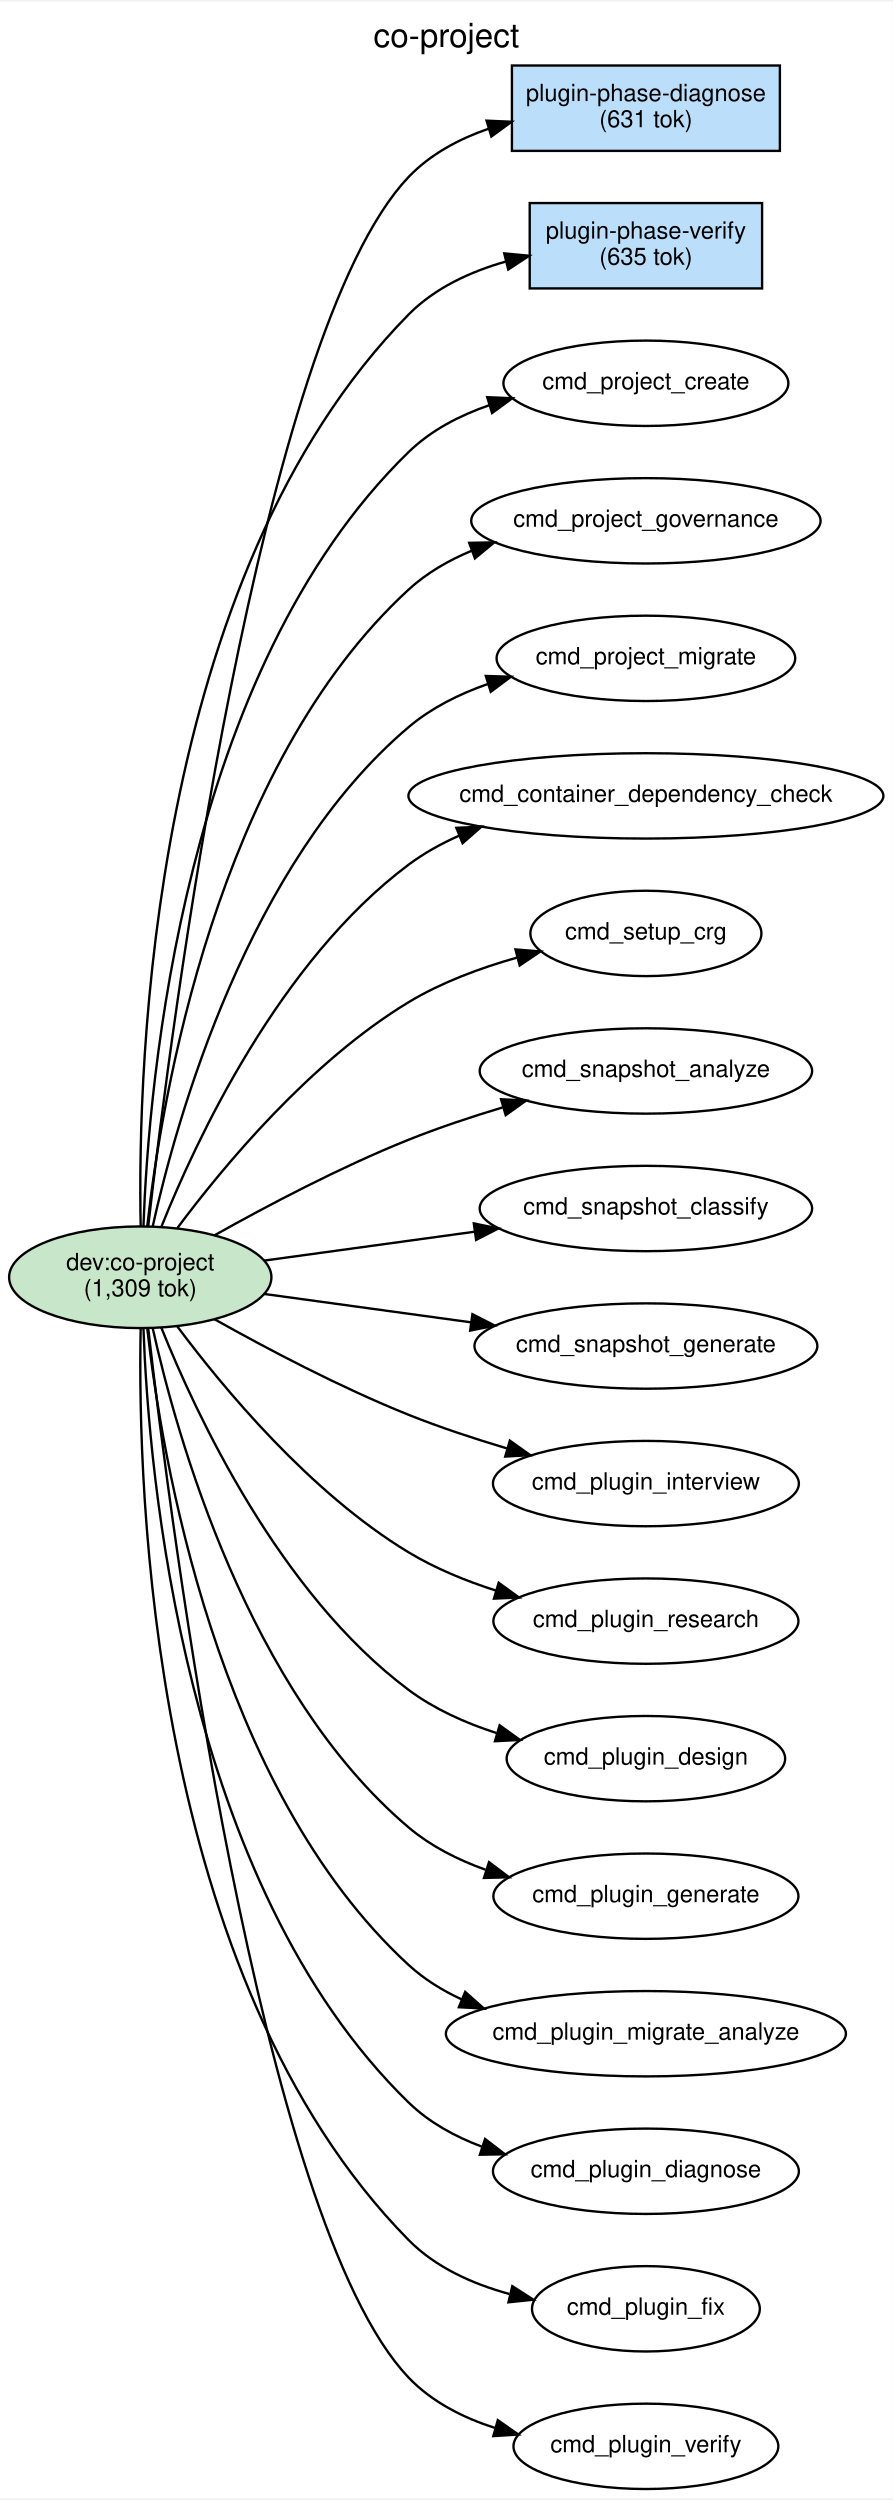
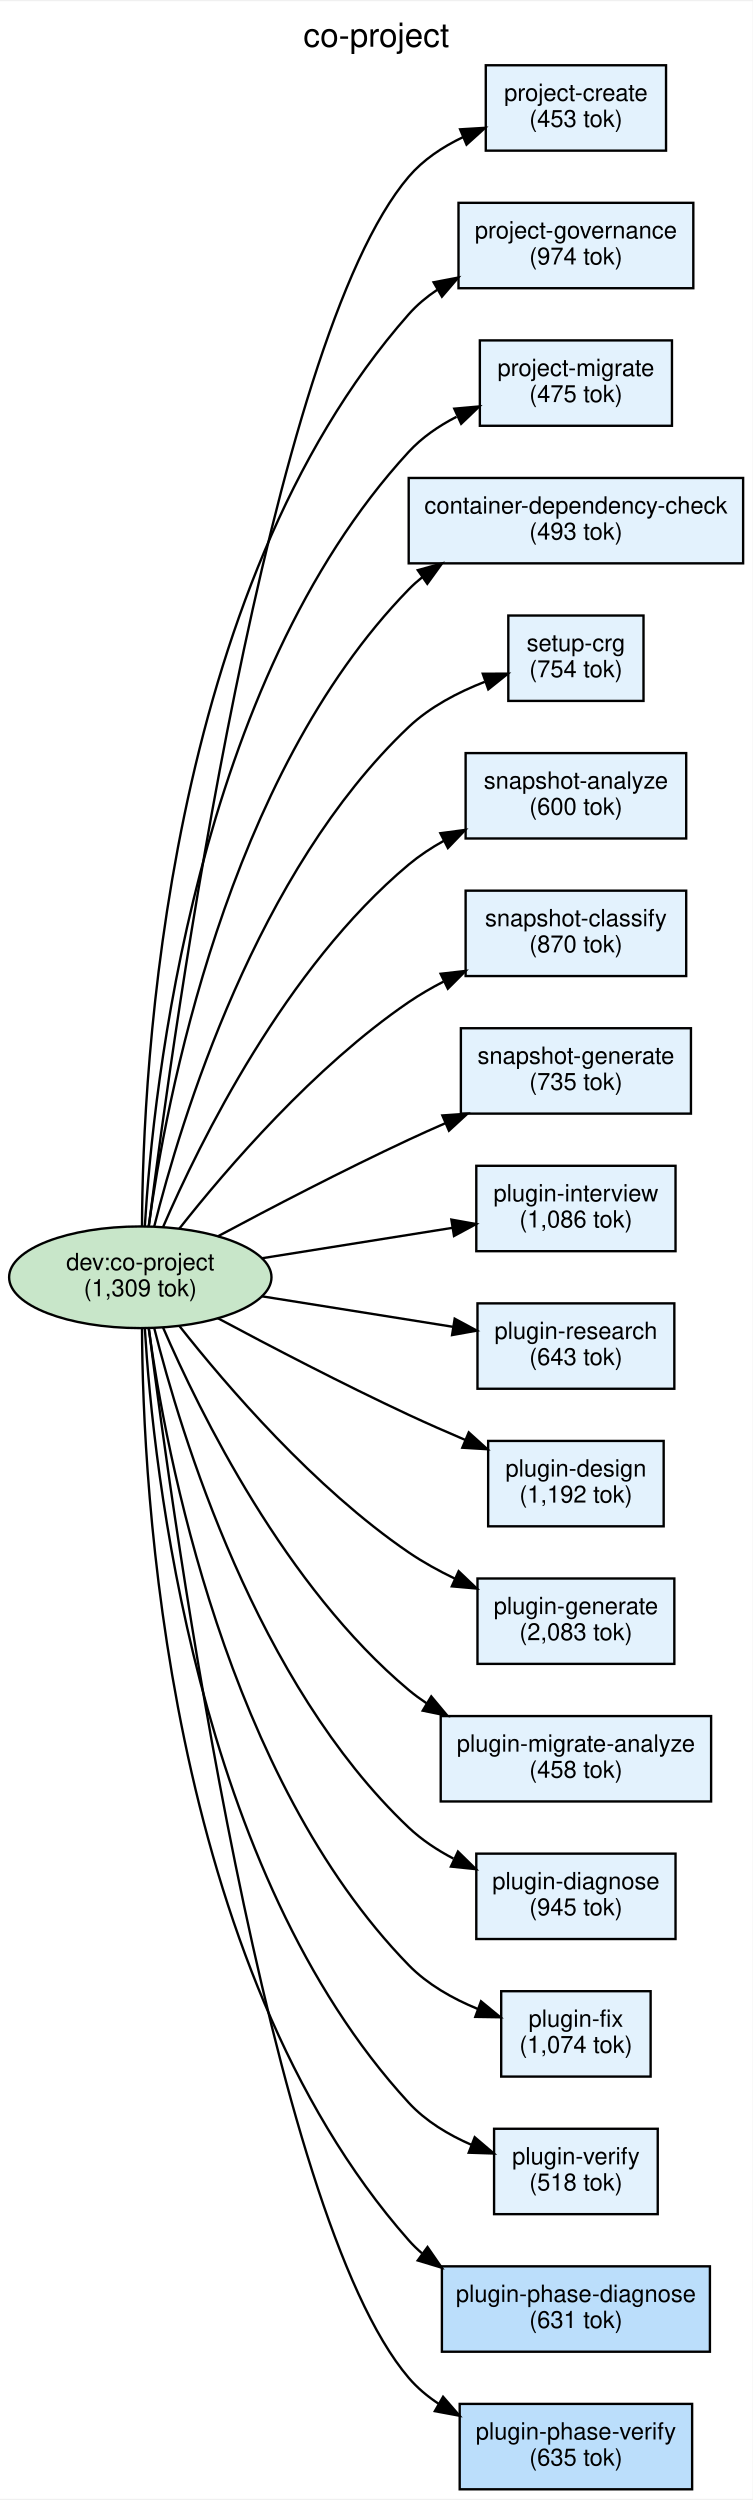
- <svg xmlns="http://www.w3.org/2000/svg" width="376pt" height="1053pt" viewBox="0.00 0.00 376.45 1053.00">
+ <svg xmlns="http://www.w3.org/2000/svg" width="317pt" height="1053pt" viewBox="0.00 0.00 317.31 1053.00">
  <g id="graph0" class="graph" transform="scale(1 1) rotate(0) translate(4 1049)">
-     <polygon fill="white" stroke="transparent" points="-4,4 -4,-1049 372.45,-1049 372.45,4 -4,4" />
-     <text text-anchor="middle" x="184.23" y="-1029.8" font-family="Helvetica,sans-Serif" font-size="14.00">co-project</text>
+     <polygon fill="white" stroke="transparent" points="-4,4 -4,-1049 313.31,-1049 313.31,4 -4,4" />
+     <text text-anchor="middle" x="154.65" y="-1029.8" font-family="Helvetica,sans-Serif" font-size="14.00">co-project</text>
    <g id="node1" class="node">
      <ellipse fill="#c8e6c9" stroke="black" cx="55.15" cy="-511" rx="55.31" ry="21.43" />
      <text text-anchor="middle" x="55.15" y="-514" font-family="Helvetica,sans-Serif" font-size="10.00">dev:co-project</text>
      <text text-anchor="middle" x="55.15" y="-503" font-family="Helvetica,sans-Serif" font-size="10.00">(1,309 tok)</text>
    </g>
    <g id="node2" class="node">
-       <polygon fill="#bbdefb" stroke="black" points="324.88,-1022 211.88,-1022 211.88,-986 324.88,-986 324.88,-1022" />
-       <text text-anchor="middle" x="268.38" y="-1007" font-family="Helvetica,sans-Serif" font-size="10.00">plugin-phase-diagnose</text>
-       <text text-anchor="middle" x="268.38" y="-996" font-family="Helvetica,sans-Serif" font-size="10.00">(631 tok)</text>
+       <polygon fill="#e3f2fd" stroke="black" points="276.81,-1022 200.81,-1022 200.81,-986 276.81,-986 276.81,-1022" />
+       <text text-anchor="middle" x="238.81" y="-1007" font-family="Helvetica,sans-Serif" font-size="10.00">project-create</text>
+       <text text-anchor="middle" x="238.81" y="-996" font-family="Helvetica,sans-Serif" font-size="10.00">(453 tok)</text>
+     </g>
+     <g id="edge1" class="edge">
+       <path fill="none" stroke="black" d="M58.74,-532.39C69.02,-614.15 109.27,-905.81 168.31,-975 174.42,-982.16 182.58,-987.58 191.17,-991.68" />
+       <polygon fill="black" stroke="black" points="189.99,-994.99 200.57,-995.63 192.7,-988.53 189.99,-994.99" />
+     </g>
+     <g id="node3" class="node">
+       <polygon fill="#e3f2fd" stroke="black" points="288.31,-964 189.31,-964 189.31,-928 288.31,-928 288.31,-964" />
+       <text text-anchor="middle" x="238.81" y="-949" font-family="Helvetica,sans-Serif" font-size="10.00">project-governance</text>
+       <text text-anchor="middle" x="238.81" y="-938" font-family="Helvetica,sans-Serif" font-size="10.00">(974 tok)</text>
+     </g>
+     <g id="edge2" class="edge">
+       <path fill="none" stroke="black" d="M55.87,-532.55C56.15,-598.59 65.79,-800.71 168.31,-917 171.79,-920.94 175.89,-924.37 180.33,-927.33" />
+       <polygon fill="black" stroke="black" points="178.81,-930.5 189.21,-932.49 182.32,-924.44 178.81,-930.5" />
+     </g>
+     <g id="node4" class="node">
+       <polygon fill="#e3f2fd" stroke="black" points="279.31,-906 198.31,-906 198.31,-870 279.31,-870 279.31,-906" />
+       <text text-anchor="middle" x="238.81" y="-891" font-family="Helvetica,sans-Serif" font-size="10.00">project-migrate</text>
+       <text text-anchor="middle" x="238.81" y="-880" font-family="Helvetica,sans-Serif" font-size="10.00">(475 tok)</text>
+     </g>
+     <g id="edge3" class="edge">
+       <path fill="none" stroke="black" d="M57.05,-532.44C60.66,-592.01 78.71,-761.59 168.31,-859 173.91,-865.09 180.99,-869.94 188.47,-873.79" />
+       <polygon fill="black" stroke="black" points="187.53,-877.21 198.09,-878.16 190.43,-870.84 187.53,-877.21" />
+     </g>
+     <g id="node5" class="node">
+       <polygon fill="#e3f2fd" stroke="black" points="309.31,-848 168.31,-848 168.31,-812 309.31,-812 309.31,-848" />
+       <text text-anchor="middle" x="238.81" y="-833" font-family="Helvetica,sans-Serif" font-size="10.00">container-dependency-check</text>
+       <text text-anchor="middle" x="238.81" y="-822" font-family="Helvetica,sans-Serif" font-size="10.00">(493 tok)</text>
+     </g>
+     <g id="edge4" class="edge">
+       <path fill="none" stroke="black" d="M58.65,-532.27C65.87,-584.8 91.47,-722.12 168.31,-801 170.1,-802.84 172.04,-804.58 174.07,-806.2" />
+       <polygon fill="black" stroke="black" points="172.15,-809.13 182.36,-811.96 176.15,-803.38 172.15,-809.13" />
+     </g>
+     <g id="node6" class="node">
+       <polygon fill="#e3f2fd" stroke="black" points="267.31,-790 210.31,-790 210.31,-754 267.31,-754 267.31,-790" />
+       <text text-anchor="middle" x="238.81" y="-775" font-family="Helvetica,sans-Serif" font-size="10.00">setup-crg</text>
+       <text text-anchor="middle" x="238.81" y="-764" font-family="Helvetica,sans-Serif" font-size="10.00">(754 tok)</text>
+     </g>
+     <g id="edge5" class="edge">
+       <path fill="none" stroke="black" d="M60.99,-532.29C72.23,-577.16 104.14,-682.26 168.31,-743 177.27,-751.48 189.07,-757.65 200.39,-762.06" />
+       <polygon fill="black" stroke="black" points="199.54,-765.47 210.14,-765.49 201.87,-758.87 199.54,-765.47" />
+     </g>
+     <g id="node7" class="node">
+       <polygon fill="#e3f2fd" stroke="black" points="285.31,-732 192.31,-732 192.31,-696 285.31,-696 285.31,-732" />
+       <text text-anchor="middle" x="238.81" y="-717" font-family="Helvetica,sans-Serif" font-size="10.00">snapshot-analyze</text>
+       <text text-anchor="middle" x="238.81" y="-706" font-family="Helvetica,sans-Serif" font-size="10.00">(600 tok)</text>
+     </g>
+     <g id="edge6" class="edge">
+       <path fill="none" stroke="black" d="M64.72,-532.13C80.29,-568.13 116.49,-641.64 168.31,-685 172.81,-688.76 177.86,-692.1 183.14,-695.04" />
+       <polygon fill="black" stroke="black" points="181.67,-698.22 192.17,-699.62 184.84,-691.98 181.67,-698.22" />
+     </g>
+     <g id="node8" class="node">
+       <polygon fill="#e3f2fd" stroke="black" points="285.31,-674 192.31,-674 192.31,-638 285.31,-638 285.31,-674" />
+       <text text-anchor="middle" x="238.81" y="-659" font-family="Helvetica,sans-Serif" font-size="10.00">snapshot-classify</text>
+       <text text-anchor="middle" x="238.81" y="-648" font-family="Helvetica,sans-Serif" font-size="10.00">(870 tok)</text>
+     </g>
+     <g id="edge7" class="edge">
+       <path fill="none" stroke="black" d="M71.6,-531.5C91.56,-556.81 128.51,-599.84 168.31,-627 172.9,-630.13 177.88,-633.02 183,-635.67" />
+       <polygon fill="black" stroke="black" points="181.77,-638.96 192.3,-640.16 184.81,-632.66 181.77,-638.96" />
+     </g>
+     <g id="node9" class="node">
+       <polygon fill="#e3f2fd" stroke="black" points="287.31,-616 190.31,-616 190.31,-580 287.31,-580 287.31,-616" />
+       <text text-anchor="middle" x="238.81" y="-601" font-family="Helvetica,sans-Serif" font-size="10.00">snapshot-generate</text>
+       <text text-anchor="middle" x="238.81" y="-590" font-family="Helvetica,sans-Serif" font-size="10.00">(735 tok)</text>
+     </g>
+     <g id="edge8" class="edge">
+       <path fill="none" stroke="black" d="M87.72,-528.2C110,-540.13 140.69,-556.12 168.31,-569 173.27,-571.31 178.47,-573.65 183.69,-575.93" />
+       <polygon fill="black" stroke="black" points="182.51,-579.23 193.08,-579.97 185.28,-572.8 182.51,-579.23" />
+     </g>
+     <g id="node10" class="node">
+       <polygon fill="#e3f2fd" stroke="black" points="280.81,-558 196.81,-558 196.81,-522 280.81,-522 280.81,-558" />
+       <text text-anchor="middle" x="238.81" y="-543" font-family="Helvetica,sans-Serif" font-size="10.00">plugin-interview</text>
+       <text text-anchor="middle" x="238.81" y="-532" font-family="Helvetica,sans-Serif" font-size="10.00">(1,086 tok)</text>
+     </g>
+     <g id="edge9" class="edge">
+       <path fill="none" stroke="black" d="M106.27,-519C131.29,-522.99 161.49,-527.82 186.65,-531.83" />
+       <polygon fill="black" stroke="black" points="186.3,-535.32 196.73,-533.44 187.41,-528.41 186.3,-535.32" />
+     </g>
+     <g id="node11" class="node">
+       <polygon fill="#e3f2fd" stroke="black" points="280.31,-500 197.31,-500 197.31,-464 280.31,-464 280.31,-500" />
+       <text text-anchor="middle" x="238.81" y="-485" font-family="Helvetica,sans-Serif" font-size="10.00">plugin-research</text>
+       <text text-anchor="middle" x="238.81" y="-474" font-family="Helvetica,sans-Serif" font-size="10.00">(643 tok)</text>
+     </g>
+     <g id="edge10" class="edge">
+       <path fill="none" stroke="black" d="M106.27,-503C131.38,-498.99 161.72,-494.15 186.93,-490.12" />
+       <polygon fill="black" stroke="black" points="187.7,-493.54 197.03,-488.51 186.6,-486.63 187.7,-493.54" />
+     </g>
+     <g id="node12" class="node">
+       <polygon fill="#e3f2fd" stroke="black" points="275.81,-442 201.81,-442 201.81,-406 275.81,-406 275.81,-442" />
+       <text text-anchor="middle" x="238.81" y="-427" font-family="Helvetica,sans-Serif" font-size="10.00">plugin-design</text>
+       <text text-anchor="middle" x="238.81" y="-416" font-family="Helvetica,sans-Serif" font-size="10.00">(1,192 tok)</text>
+     </g>
+     <g id="edge11" class="edge">
+       <path fill="none" stroke="black" d="M87.72,-493.8C110,-481.87 140.69,-465.88 168.31,-453 175.97,-449.43 184.2,-445.81 192.22,-442.39" />
+       <polygon fill="black" stroke="black" points="193.63,-445.6 201.49,-438.5 190.92,-439.14 193.63,-445.6" />
+     </g>
+     <g id="node13" class="node">
+       <polygon fill="#e3f2fd" stroke="black" points="280.31,-384 197.31,-384 197.31,-348 280.31,-348 280.31,-384" />
+       <text text-anchor="middle" x="238.81" y="-369" font-family="Helvetica,sans-Serif" font-size="10.00">plugin-generate</text>
+       <text text-anchor="middle" x="238.81" y="-358" font-family="Helvetica,sans-Serif" font-size="10.00">(2,083 tok)</text>
+     </g>
+     <g id="edge12" class="edge">
+       <path fill="none" stroke="black" d="M71.6,-490.5C91.56,-465.19 128.51,-422.16 168.31,-395 174.32,-390.9 181.01,-387.21 187.79,-383.94" />
+       <polygon fill="black" stroke="black" points="189.37,-387.07 197.04,-379.76 186.49,-380.69 189.37,-387.07" />
+     </g>
+     <g id="node14" class="node">
+       <polygon fill="#e3f2fd" stroke="black" points="295.81,-326 181.81,-326 181.81,-290 295.81,-290 295.81,-326" />
+       <text text-anchor="middle" x="238.81" y="-311" font-family="Helvetica,sans-Serif" font-size="10.00">plugin-migrate-analyze</text>
+       <text text-anchor="middle" x="238.81" y="-300" font-family="Helvetica,sans-Serif" font-size="10.00">(458 tok)</text>
+     </g>
+     <g id="edge13" class="edge">
+       <path fill="none" stroke="black" d="M64.72,-489.87C80.29,-453.87 116.49,-380.36 168.31,-337 170.69,-335.01 173.22,-333.14 175.87,-331.38" />
+       <polygon fill="black" stroke="black" points="177.82,-334.29 184.61,-326.16 174.23,-328.28 177.82,-334.29" />
+     </g>
+     <g id="node15" class="node">
+       <polygon fill="#e3f2fd" stroke="black" points="280.81,-268 196.81,-268 196.81,-232 280.81,-232 280.81,-268" />
+       <text text-anchor="middle" x="238.81" y="-253" font-family="Helvetica,sans-Serif" font-size="10.00">plugin-diagnose</text>
+       <text text-anchor="middle" x="238.81" y="-242" font-family="Helvetica,sans-Serif" font-size="10.00">(945 tok)</text>
+     </g>
+     <g id="edge14" class="edge">
+       <path fill="none" stroke="black" d="M60.99,-489.71C72.23,-444.84 104.14,-339.74 168.31,-279 173.79,-273.81 180.34,-269.49 187.19,-265.9" />
+       <polygon fill="black" stroke="black" points="189.08,-268.88 196.65,-261.46 186.11,-262.54 189.08,-268.88" />
+     </g>
+     <g id="node16" class="node">
+       <polygon fill="#e3f2fd" stroke="black" points="270.31,-210 207.31,-210 207.31,-174 270.31,-174 270.31,-210" />
+       <text text-anchor="middle" x="238.81" y="-195" font-family="Helvetica,sans-Serif" font-size="10.00">plugin-fix</text>
+       <text text-anchor="middle" x="238.81" y="-184" font-family="Helvetica,sans-Serif" font-size="10.00">(1,074 tok)</text>
+     </g>
+     <g id="edge15" class="edge">
+       <path fill="none" stroke="black" d="M58.65,-489.73C65.87,-437.2 91.47,-299.88 168.31,-221 176.27,-212.83 186.88,-206.85 197.41,-202.53" />
+       <polygon fill="black" stroke="black" points="198.8,-205.75 206.98,-199.01 196.39,-199.18 198.8,-205.75" />
+     </g>
+     <g id="node17" class="node">
+       <polygon fill="#e3f2fd" stroke="black" points="273.31,-152 204.31,-152 204.31,-116 273.31,-116 273.31,-152" />
+       <text text-anchor="middle" x="238.81" y="-137" font-family="Helvetica,sans-Serif" font-size="10.00">plugin-verify</text>
+       <text text-anchor="middle" x="238.81" y="-126" font-family="Helvetica,sans-Serif" font-size="10.00">(518 tok)</text>
+     </g>
+     <g id="edge16" class="edge">
+       <path fill="none" stroke="black" d="M57.05,-489.56C60.66,-429.99 78.71,-260.41 168.31,-163 175.49,-155.2 185.09,-149.43 194.86,-145.19" />
+       <polygon fill="black" stroke="black" points="196.14,-148.44 204.21,-141.57 193.62,-141.91 196.14,-148.44" />
+     </g>
+     <g id="node18" class="node">
+       <polygon fill="#bbdefb" stroke="black" points="295.31,-94 182.31,-94 182.31,-58 295.31,-58 295.31,-94" />
+       <text text-anchor="middle" x="238.81" y="-79" font-family="Helvetica,sans-Serif" font-size="10.00">plugin-phase-diagnose</text>
+       <text text-anchor="middle" x="238.81" y="-68" font-family="Helvetica,sans-Serif" font-size="10.00">(631 tok)</text>
    </g>
    <g id="edge17" class="edge">
-       <path fill="none" stroke="black" d="M58.48,-532.31C67.87,-614.44 105.47,-909.1 168.31,-975 177.42,-984.56 189.51,-991.02 202.09,-995.37" />
-       <polygon fill="black" stroke="black" points="201.18,-998.75 211.76,-998.3 203.21,-992.05 201.18,-998.75" />
+       <path fill="none" stroke="black" d="M55.87,-489.45C56.15,-423.41 65.79,-221.29 168.31,-105 170.05,-103.03 171.94,-101.18 173.96,-99.46" />
+       <polygon fill="black" stroke="black" points="176.24,-102.14 182.26,-93.42 172.12,-96.48 176.24,-102.14" />
    </g>
-     <g id="node3" class="node">
-       <polygon fill="#bbdefb" stroke="black" points="317.38,-964 219.38,-964 219.38,-928 317.38,-928 317.38,-964" />
-       <text text-anchor="middle" x="268.38" y="-949" font-family="Helvetica,sans-Serif" font-size="10.00">plugin-phase-verify</text>
-       <text text-anchor="middle" x="268.38" y="-938" font-family="Helvetica,sans-Serif" font-size="10.00">(635 tok)</text>
+     <g id="node19" class="node">
+       <polygon fill="#bbdefb" stroke="black" points="287.81,-36 189.81,-36 189.81,0 287.81,0 287.81,-36" />
+       <text text-anchor="middle" x="238.81" y="-21" font-family="Helvetica,sans-Serif" font-size="10.00">plugin-phase-verify</text>
+       <text text-anchor="middle" x="238.81" y="-10" font-family="Helvetica,sans-Serif" font-size="10.00">(635 tok)</text>
    </g>
    <g id="edge18" class="edge">
-       <path fill="none" stroke="black" d="M55.32,-532.59C53.97,-599.63 59.27,-806.29 168.31,-917 179.3,-928.16 194.32,-935.07 209.35,-939.35" />
-       <polygon fill="black" stroke="black" points="208.64,-942.78 219.18,-941.79 210.32,-935.98 208.64,-942.78" />
-     </g>
-     <g id="node4" class="node">
-       <ellipse fill="none" stroke="black" cx="268.38" cy="-888" rx="60.09" ry="18" />
-       <text text-anchor="middle" x="268.38" y="-885.5" font-family="Helvetica,sans-Serif" font-size="10.00">cmd_project_create</text>
-     </g>
-     <g id="edge1" class="edge">
-       <path fill="none" stroke="black" d="M56.49,-532.53C58.65,-593.07 73.24,-766.47 168.31,-859 177.72,-868.16 189.87,-874.46 202.41,-878.77" />
-       <polygon fill="black" stroke="black" points="201.46,-882.14 212.04,-881.7 203.5,-875.44 201.46,-882.14" />
-     </g>
-     <g id="node5" class="node">
-       <ellipse fill="none" stroke="black" cx="268.38" cy="-830" rx="73.67" ry="18" />
-       <text text-anchor="middle" x="268.38" y="-827.5" font-family="Helvetica,sans-Serif" font-size="10.00">cmd_project_governance</text>
-     </g>
-     <g id="edge2" class="edge">
-       <path fill="none" stroke="black" d="M58.08,-532.42C64.04,-585.89 87.03,-726.3 168.31,-801 175.96,-808.03 185.22,-813.36 194.98,-817.41" />
-       <polygon fill="black" stroke="black" points="193.86,-820.72 204.45,-820.91 196.28,-814.16 193.86,-820.72" />
-     </g>
-     <g id="node6" class="node">
-       <ellipse fill="none" stroke="black" cx="268.38" cy="-772" rx="62.97" ry="18" />
-       <text text-anchor="middle" x="268.38" y="-769.5" font-family="Helvetica,sans-Serif" font-size="10.00">cmd_project_migrate</text>
-     </g>
-     <g id="edge3" class="edge">
-       <path fill="none" stroke="black" d="M60.33,-532.17C70.43,-577.74 100.54,-685.61 168.31,-743 177.91,-751.13 189.7,-756.99 201.76,-761.2" />
-       <polygon fill="black" stroke="black" points="200.86,-764.58 211.45,-764.24 202.95,-757.9 200.86,-764.58" />
-     </g>
-     <g id="node7" class="node">
-       <ellipse fill="none" stroke="black" cx="268.38" cy="-714" rx="100.15" ry="18" />
-       <text text-anchor="middle" x="268.38" y="-711.5" font-family="Helvetica,sans-Serif" font-size="10.00">cmd_container_dependency_check</text>
-     </g>
-     <g id="edge4" class="edge">
-       <path fill="none" stroke="black" d="M64,-532.16C78.69,-568.88 113.89,-644.35 168.31,-685 174.79,-689.84 182.07,-693.88 189.66,-697.24" />
-       <polygon fill="black" stroke="black" points="188.45,-700.53 199.04,-701.02 191.07,-694.04 188.45,-700.53" />
-     </g>
-     <g id="node8" class="node">
-       <ellipse fill="none" stroke="black" cx="268.38" cy="-656" rx="48.72" ry="18" />
-       <text text-anchor="middle" x="268.38" y="-653.5" font-family="Helvetica,sans-Serif" font-size="10.00">cmd_setup_crg</text>
-     </g>
-     <g id="edge5" class="edge">
-       <path fill="none" stroke="black" d="M70.8,-531.77C90.19,-557.77 126.83,-601.94 168.31,-627 182.15,-635.36 198.54,-641.43 213.97,-645.79" />
-       <polygon fill="black" stroke="black" points="213.37,-649.25 223.93,-648.41 215.15,-642.48 213.37,-649.25" />
-     </g>
-     <g id="node9" class="node">
-       <ellipse fill="none" stroke="black" cx="268.38" cy="-598" rx="70.1" ry="18" />
-       <text text-anchor="middle" x="268.38" y="-595.5" font-family="Helvetica,sans-Serif" font-size="10.00">cmd_snapshot_analyze</text>
-     </g>
-     <g id="edge6" class="edge">
-       <path fill="none" stroke="black" d="M86.35,-528.64C108.51,-541.08 139.62,-557.51 168.31,-569 180.9,-574.05 194.71,-578.64 207.92,-582.62" />
-       <polygon fill="black" stroke="black" points="207.29,-586.08 217.87,-585.53 209.25,-579.36 207.29,-586.08" />
-     </g>
-     <g id="node10" class="node">
-       <ellipse fill="none" stroke="black" cx="268.38" cy="-540" rx="70.1" ry="18" />
-       <text text-anchor="middle" x="268.38" y="-537.5" font-family="Helvetica,sans-Serif" font-size="10.00">cmd_snapshot_classify</text>
-     </g>
-     <g id="edge7" class="edge">
-       <path fill="none" stroke="black" d="M107.29,-518.02C133.94,-521.68 166.96,-526.21 196.08,-530.21" />
-       <polygon fill="black" stroke="black" points="195.81,-533.71 206.2,-531.6 196.77,-526.77 195.81,-533.71" />
-     </g>
-     <g id="node11" class="node">
-       <ellipse fill="none" stroke="black" cx="268.38" cy="-482" rx="72.31" ry="18" />
-       <text text-anchor="middle" x="268.38" y="-479.5" font-family="Helvetica,sans-Serif" font-size="10.00">cmd_snapshot_generate</text>
-     </g>
-     <g id="edge8" class="edge">
-       <path fill="none" stroke="black" d="M107.29,-503.98C133.5,-500.38 165.88,-495.94 194.64,-491.99" />
-       <polygon fill="black" stroke="black" points="195.22,-495.44 204.65,-490.61 194.27,-488.51 195.22,-495.44" />
-     </g>
-     <g id="node12" class="node">
-       <ellipse fill="none" stroke="black" cx="268.38" cy="-424" rx="64.51" ry="18" />
-       <text text-anchor="middle" x="268.38" y="-421.5" font-family="Helvetica,sans-Serif" font-size="10.00">cmd_plugin_interview</text>
-     </g>
-     <g id="edge9" class="edge">
-       <path fill="none" stroke="black" d="M86.35,-493.36C108.51,-480.92 139.62,-464.49 168.31,-453 181.5,-447.72 196.01,-442.93 209.77,-438.83" />
-       <polygon fill="black" stroke="black" points="211,-442.12 219.63,-435.97 209.05,-435.39 211,-442.12" />
-     </g>
-     <g id="node13" class="node">
-       <ellipse fill="none" stroke="black" cx="268.38" cy="-366" rx="64.33" ry="18" />
-       <text text-anchor="middle" x="268.38" y="-363.5" font-family="Helvetica,sans-Serif" font-size="10.00">cmd_plugin_research</text>
-     </g>
-     <g id="edge10" class="edge">
-       <path fill="none" stroke="black" d="M70.8,-490.23C90.19,-464.23 126.83,-420.06 168.31,-395 179.55,-388.21 192.48,-382.92 205.21,-378.85" />
-       <polygon fill="black" stroke="black" points="206.29,-382.18 214.87,-375.96 204.29,-375.47 206.29,-382.18" />
-     </g>
-     <g id="node14" class="node">
-       <ellipse fill="none" stroke="black" cx="268.38" cy="-308" rx="58.73" ry="18" />
-       <text text-anchor="middle" x="268.38" y="-305.5" font-family="Helvetica,sans-Serif" font-size="10.00">cmd_plugin_design</text>
-     </g>
-     <g id="edge11" class="edge">
-       <path fill="none" stroke="black" d="M64,-489.84C78.69,-453.12 113.89,-377.65 168.31,-337 179.18,-328.88 192.28,-323.03 205.35,-318.81" />
-       <polygon fill="black" stroke="black" points="206.69,-322.07 215.3,-315.89 204.72,-315.35 206.69,-322.07" />
-     </g>
-     <g id="node15" class="node">
-       <ellipse fill="none" stroke="black" cx="268.38" cy="-250" rx="64.33" ry="18" />
-       <text text-anchor="middle" x="268.38" y="-247.5" font-family="Helvetica,sans-Serif" font-size="10.00">cmd_plugin_generate</text>
-     </g>
-     <g id="edge12" class="edge">
-       <path fill="none" stroke="black" d="M60.33,-489.83C70.43,-444.26 100.54,-336.39 168.31,-279 177.66,-271.08 189.08,-265.33 200.8,-261.14" />
-       <polygon fill="black" stroke="black" points="202.22,-264.36 210.67,-257.98 200.08,-257.69 202.22,-264.36" />
-     </g>
-     <g id="node16" class="node">
-       <ellipse fill="none" stroke="black" cx="268.38" cy="-192" rx="84.36" ry="18" />
-       <text text-anchor="middle" x="268.38" y="-189.5" font-family="Helvetica,sans-Serif" font-size="10.00">cmd_plugin_migrate_analyze</text>
-     </g>
-     <g id="edge13" class="edge">
-       <path fill="none" stroke="black" d="M58.08,-489.58C64.04,-436.11 87.03,-295.7 168.31,-221 174.83,-215.01 182.52,-210.25 190.69,-206.47" />
-       <polygon fill="black" stroke="black" points="192.17,-209.65 200.08,-202.61 189.5,-203.17 192.17,-209.65" />
-     </g>
-     <g id="node17" class="node">
-       <ellipse fill="none" stroke="black" cx="268.38" cy="-134" rx="64.51" ry="18" />
-       <text text-anchor="middle" x="268.38" y="-131.5" font-family="Helvetica,sans-Serif" font-size="10.00">cmd_plugin_diagnose</text>
-     </g>
-     <g id="edge14" class="edge">
-       <path fill="none" stroke="black" d="M56.49,-489.47C58.65,-428.93 73.24,-255.53 168.31,-163 176.94,-154.6 187.86,-148.61 199.28,-144.35" />
-       <polygon fill="black" stroke="black" points="200.55,-147.62 208.95,-141.16 198.36,-140.97 200.55,-147.62" />
-     </g>
-     <g id="node18" class="node">
-       <ellipse fill="none" stroke="black" cx="268.38" cy="-76" rx="48.04" ry="18" />
-       <text text-anchor="middle" x="268.38" y="-73.5" font-family="Helvetica,sans-Serif" font-size="10.00">cmd_plugin_fix</text>
-     </g>
-     <g id="edge15" class="edge">
-       <path fill="none" stroke="black" d="M55.32,-489.41C53.97,-422.37 59.27,-215.71 168.31,-105 179.66,-93.48 195.31,-86.48 210.83,-82.24" />
-       <polygon fill="black" stroke="black" points="212.04,-85.55 220.96,-79.83 210.42,-78.74 212.04,-85.55" />
-     </g>
-     <g id="node19" class="node">
-       <ellipse fill="none" stroke="black" cx="268.38" cy="-18" rx="55.85" ry="18" />
-       <text text-anchor="middle" x="268.38" y="-15.5" font-family="Helvetica,sans-Serif" font-size="10.00">cmd_plugin_verify</text>
-     </g>
-     <g id="edge16" class="edge">
-       <path fill="none" stroke="black" d="M58.48,-489.69C67.87,-407.56 105.47,-112.9 168.31,-47 178.06,-36.77 191.21,-30.09 204.73,-25.75" />
-       <polygon fill="black" stroke="black" points="205.92,-29.05 214.6,-22.98 204.03,-22.31 205.92,-29.05" />
+       <path fill="none" stroke="black" d="M58.74,-489.61C69.02,-407.85 109.27,-116.19 168.31,-47 171.92,-42.77 176.24,-39.15 180.94,-36.05" />
+       <polygon fill="black" stroke="black" points="182.81,-39.01 189.75,-31.01 179.33,-32.94 182.81,-39.01" />
    </g>
  </g>
</svg>
